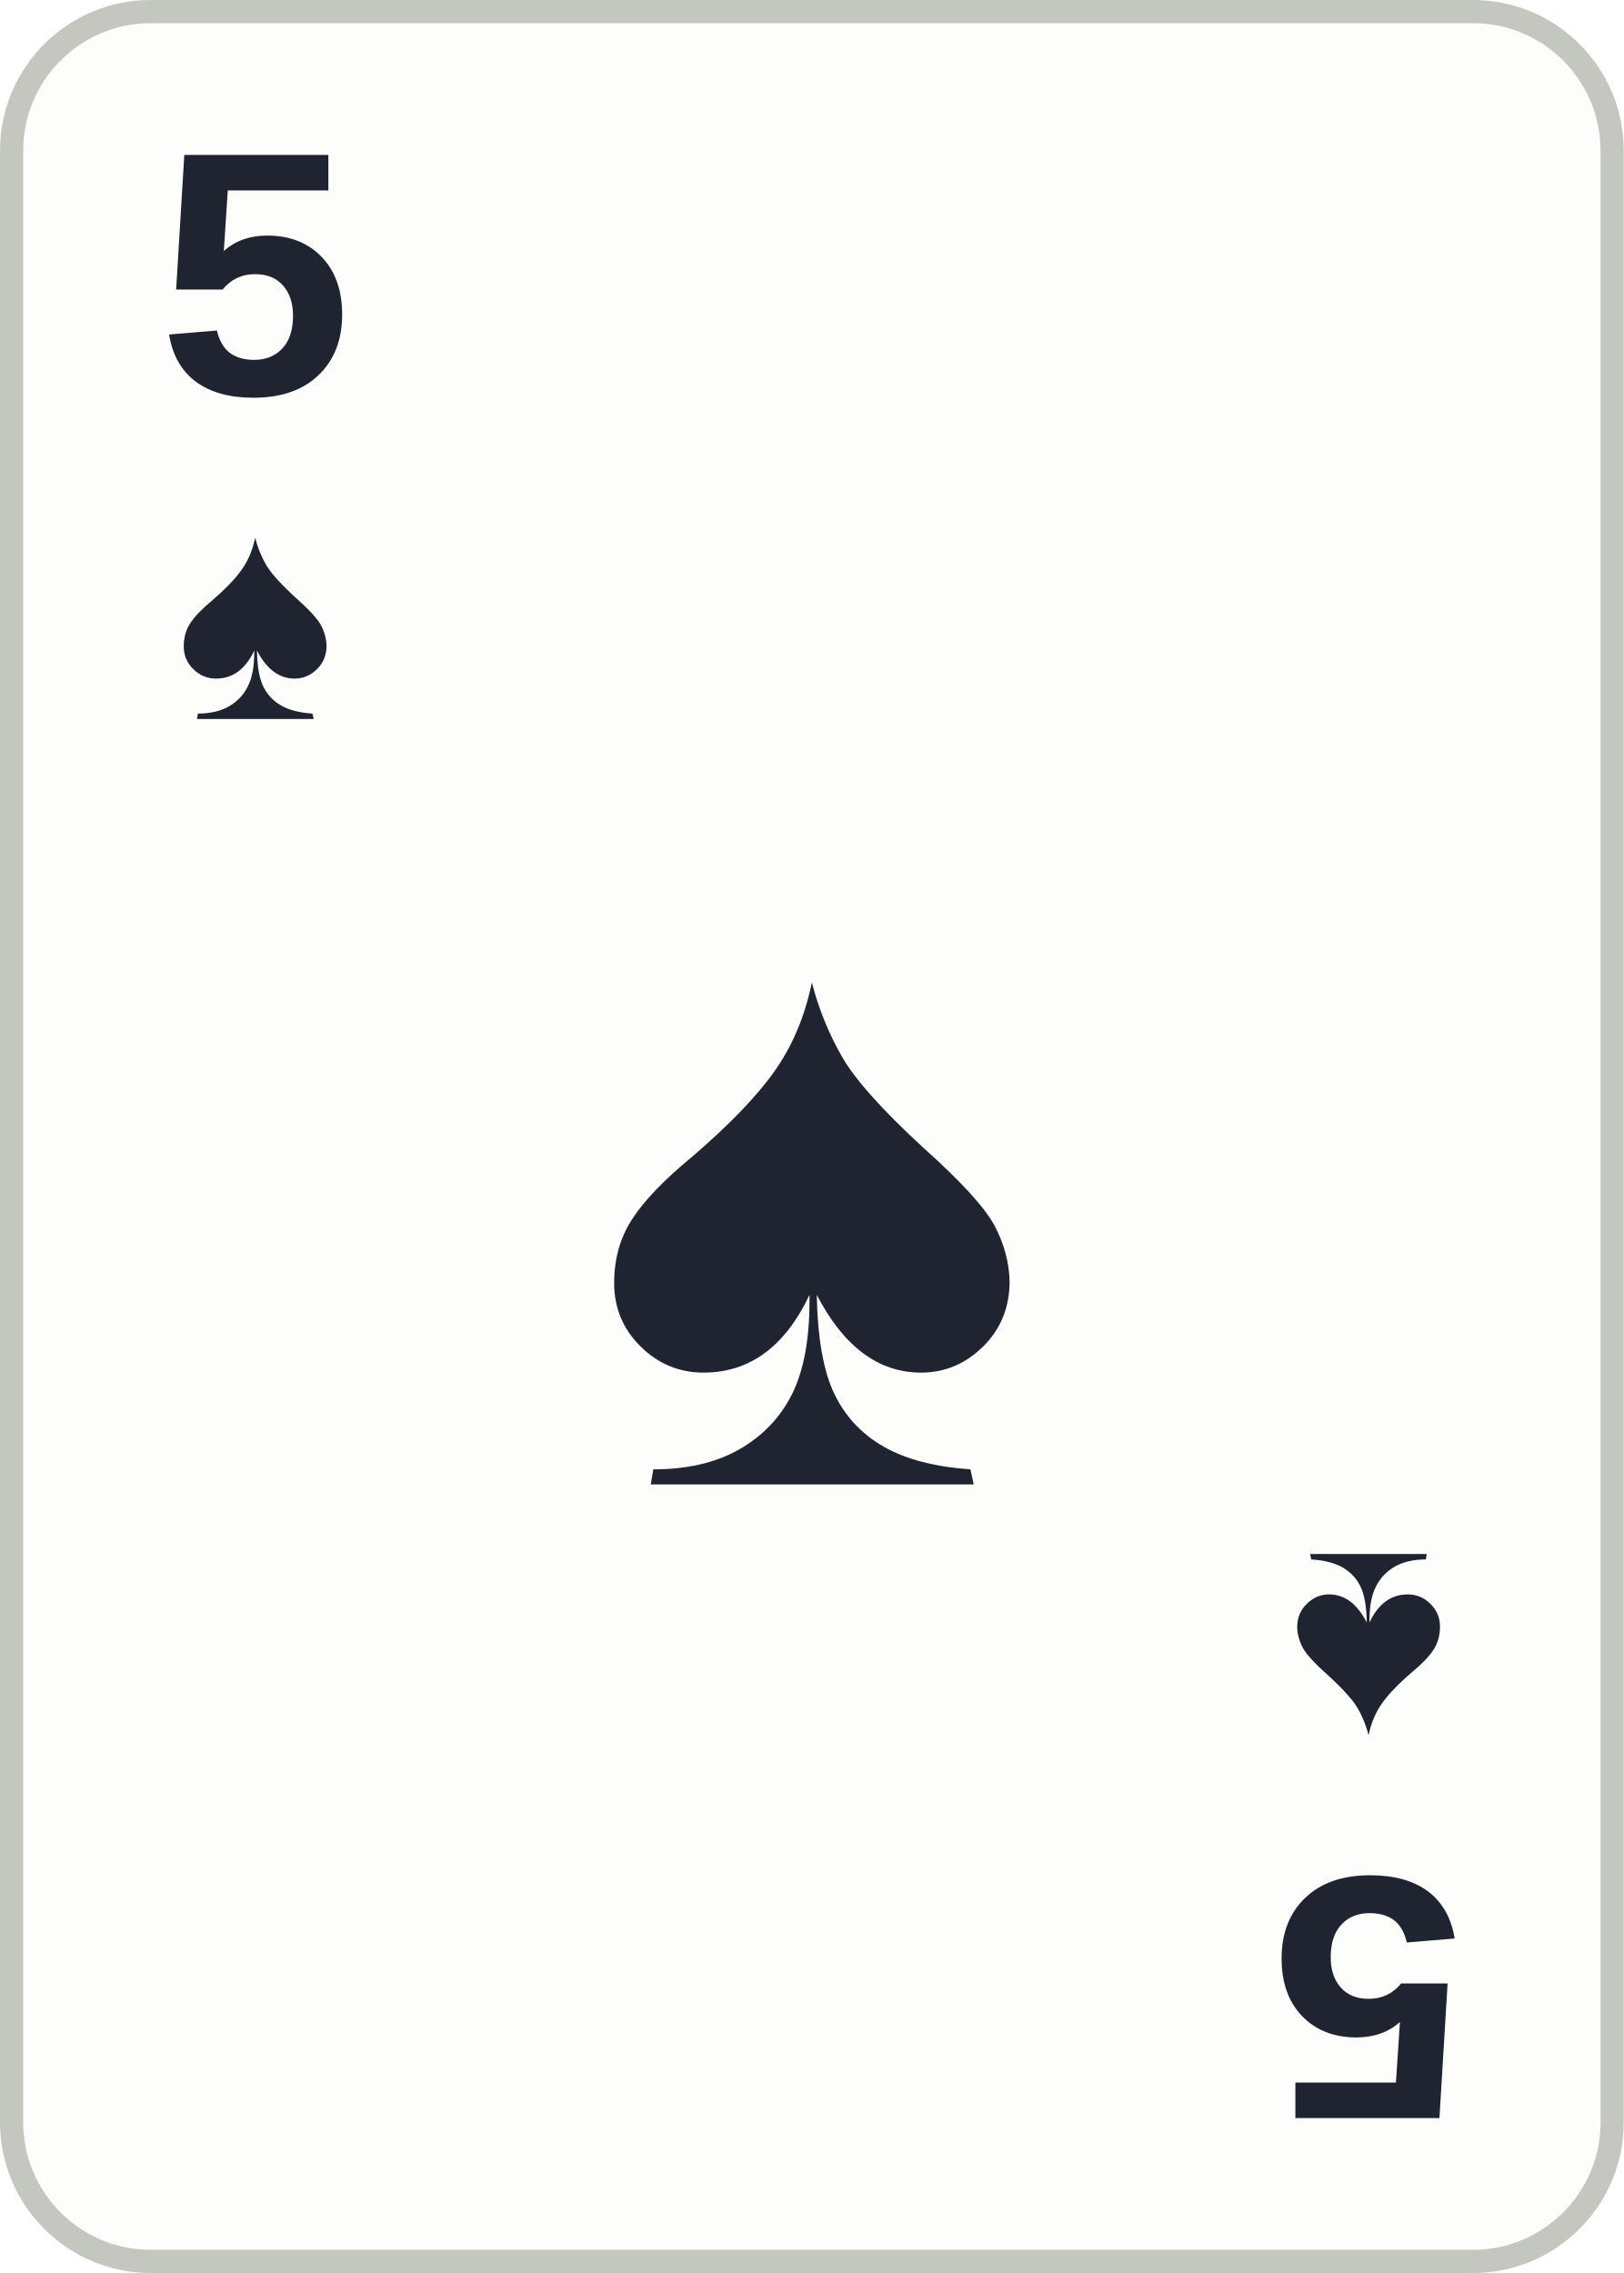
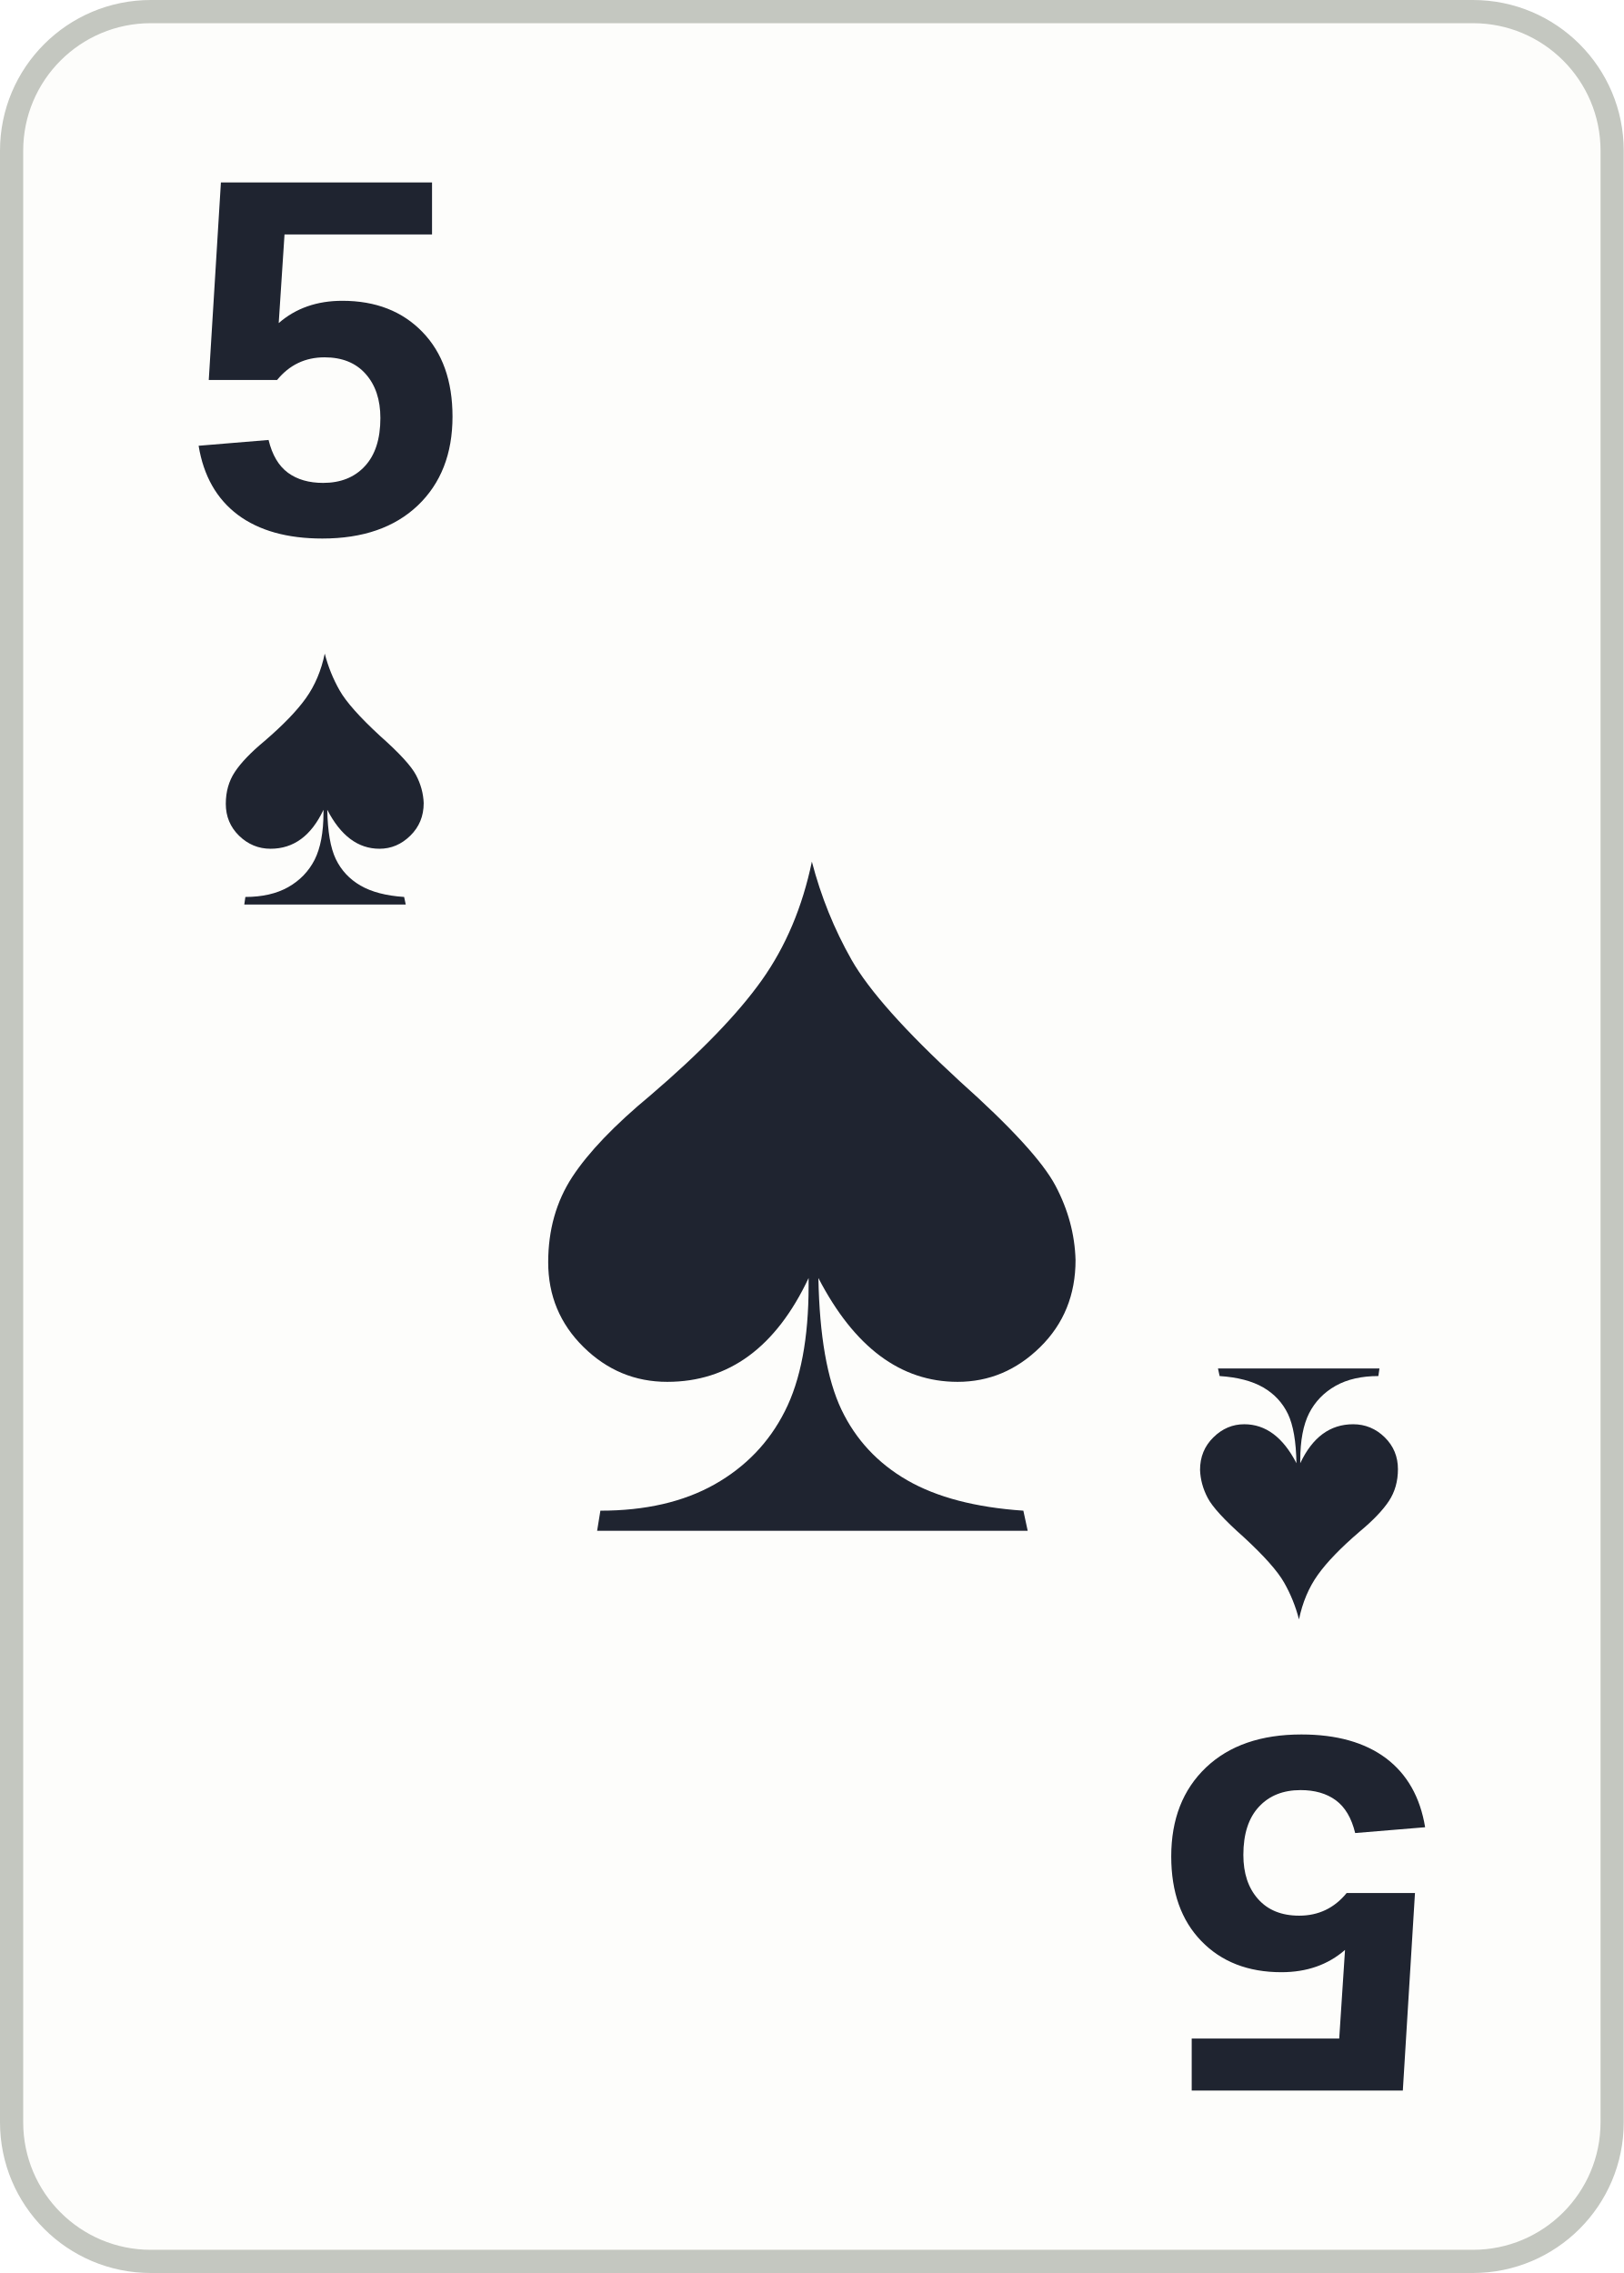
<svg xmlns="http://www.w3.org/2000/svg" viewBox="0 0 140 196">
  <rect x="1" y="1" width="138" height="194" rx="12" fill="#fdfdfb" stroke="#c4c7c0" stroke-width="2" />
  <g font-family="Arial,Helvetica,sans-serif" font-weight="700">
-     <text x="22" y="34" font-size="30" text-anchor="middle" fill="#1f2430">5</text>
-     <text x="22" y="62" font-size="26" text-anchor="middle" fill="#1f2430">♠</text>
+     <text x="28" y="46" font-size="44" text-anchor="middle" fill="#1f2430">5</text>
+     <text x="28" y="78" font-size="36" text-anchor="middle" fill="#1f2430">♠</text>
    <g transform="rotate(180 70 98)">
-       <text x="22" y="34" font-size="30" text-anchor="middle" fill="#1f2430">5</text>
-       <text x="22" y="62" font-size="26" text-anchor="middle" fill="#1f2430">♠</text>
+       <text x="28" y="46" font-size="44" text-anchor="middle" fill="#1f2430">5</text>
+       <text x="28" y="78" font-size="36" text-anchor="middle" fill="#1f2430">♠</text>
    </g>
-     <text x="70" y="128" font-size="72" text-anchor="middle" fill="#1f2430">♠</text>
+     <text x="70" y="132" font-size="96" text-anchor="middle" fill="#1f2430">♠</text>
  </g>
</svg>
